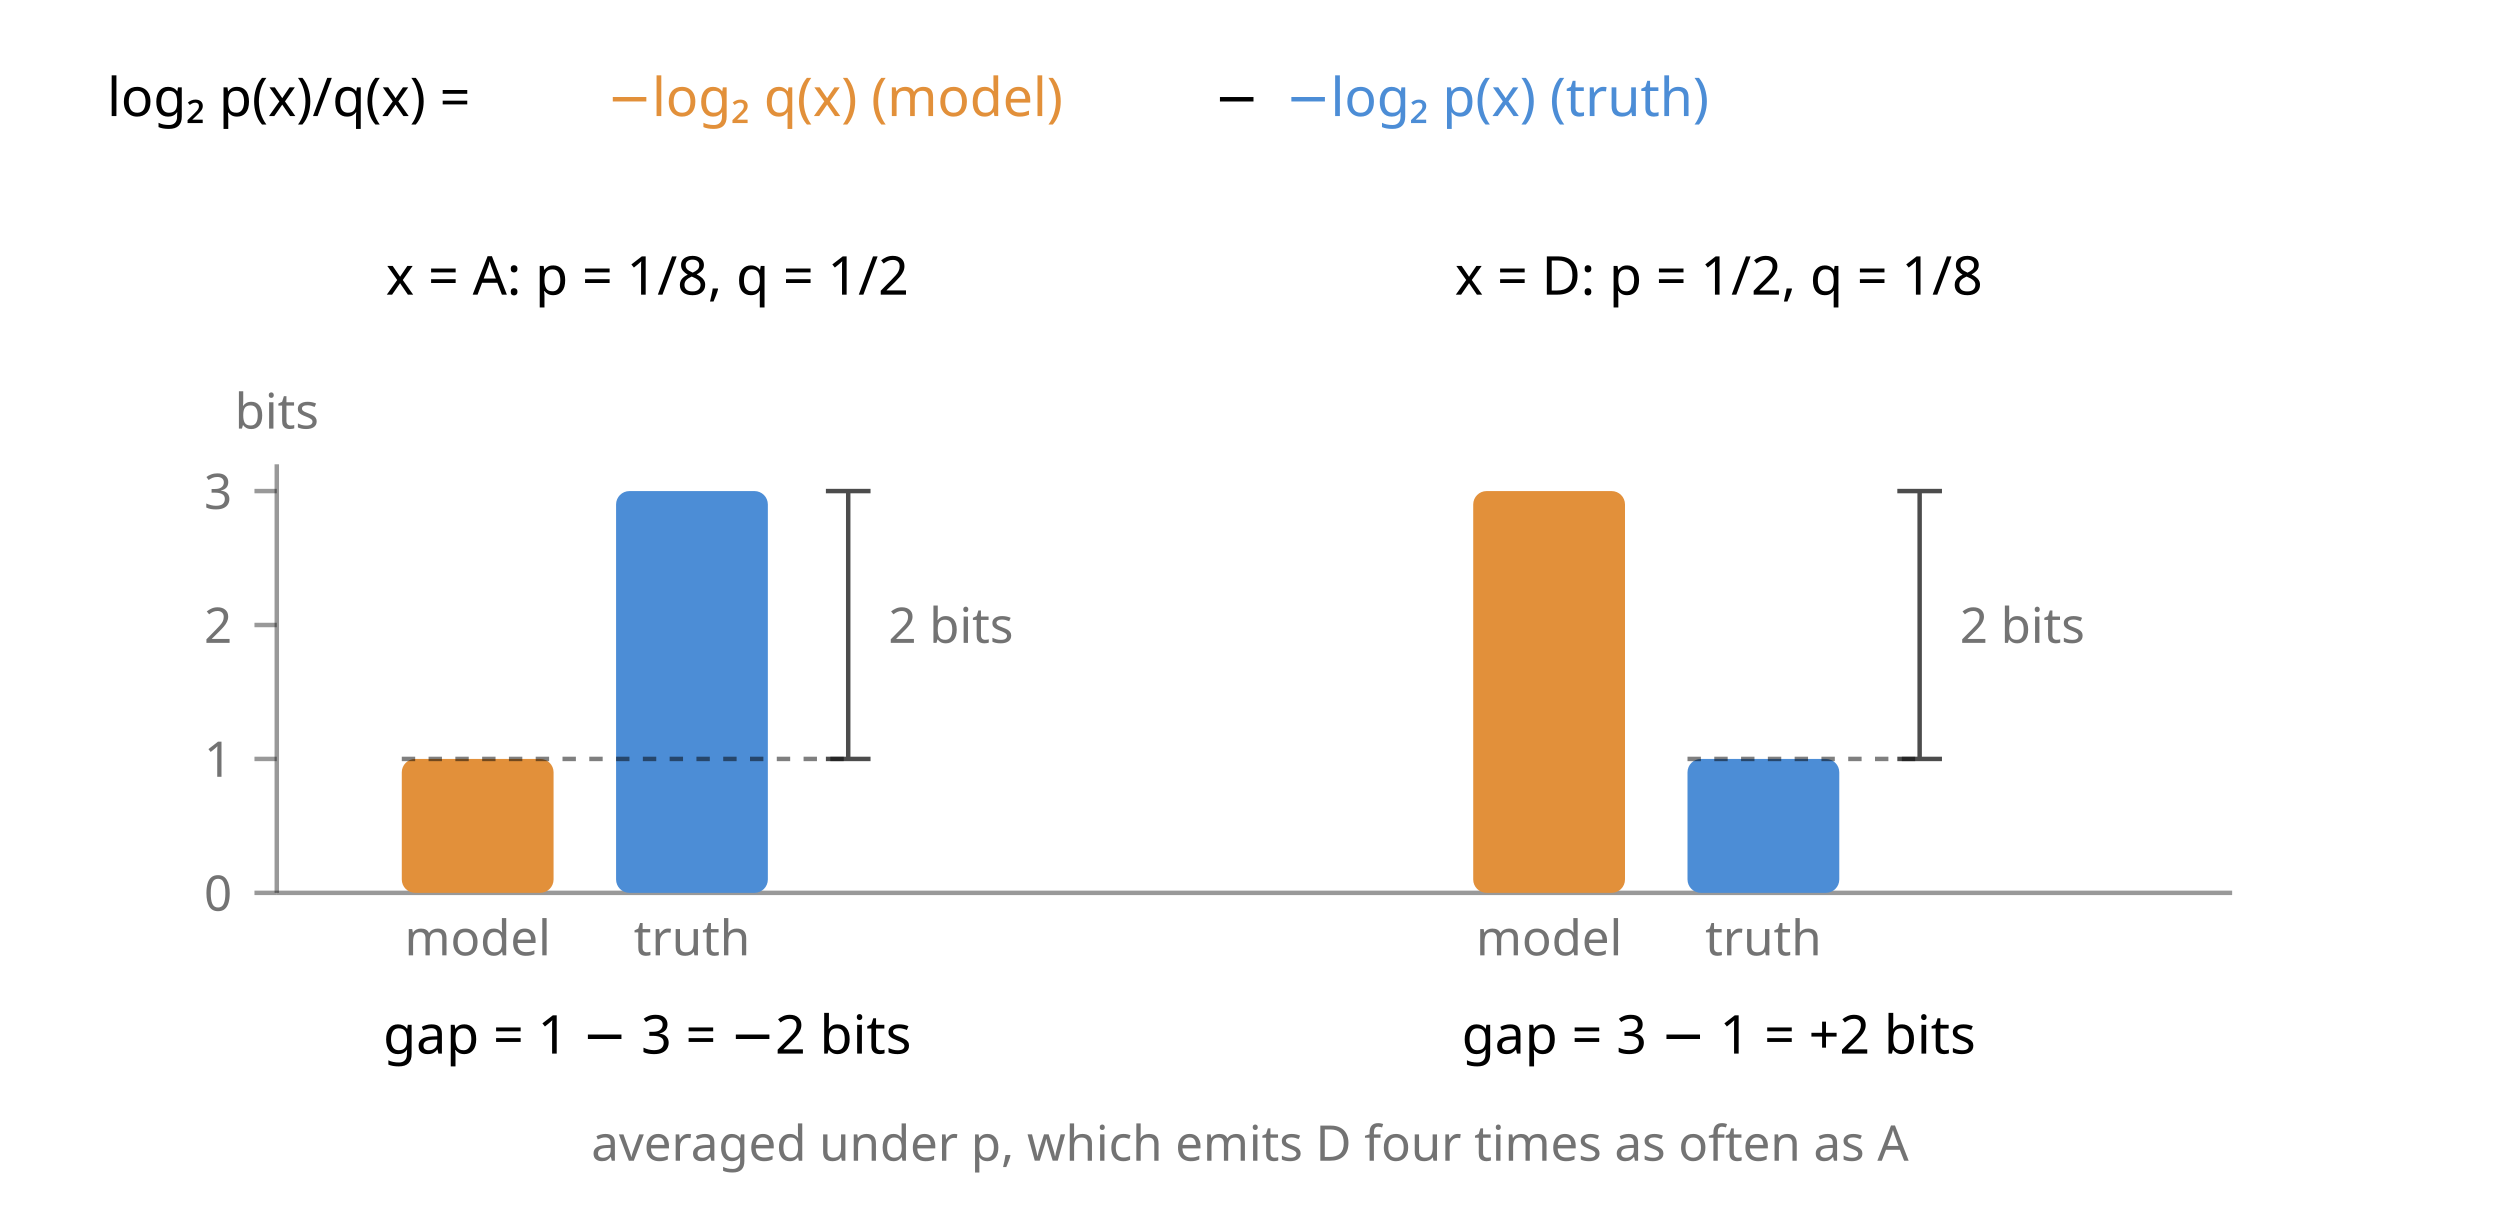
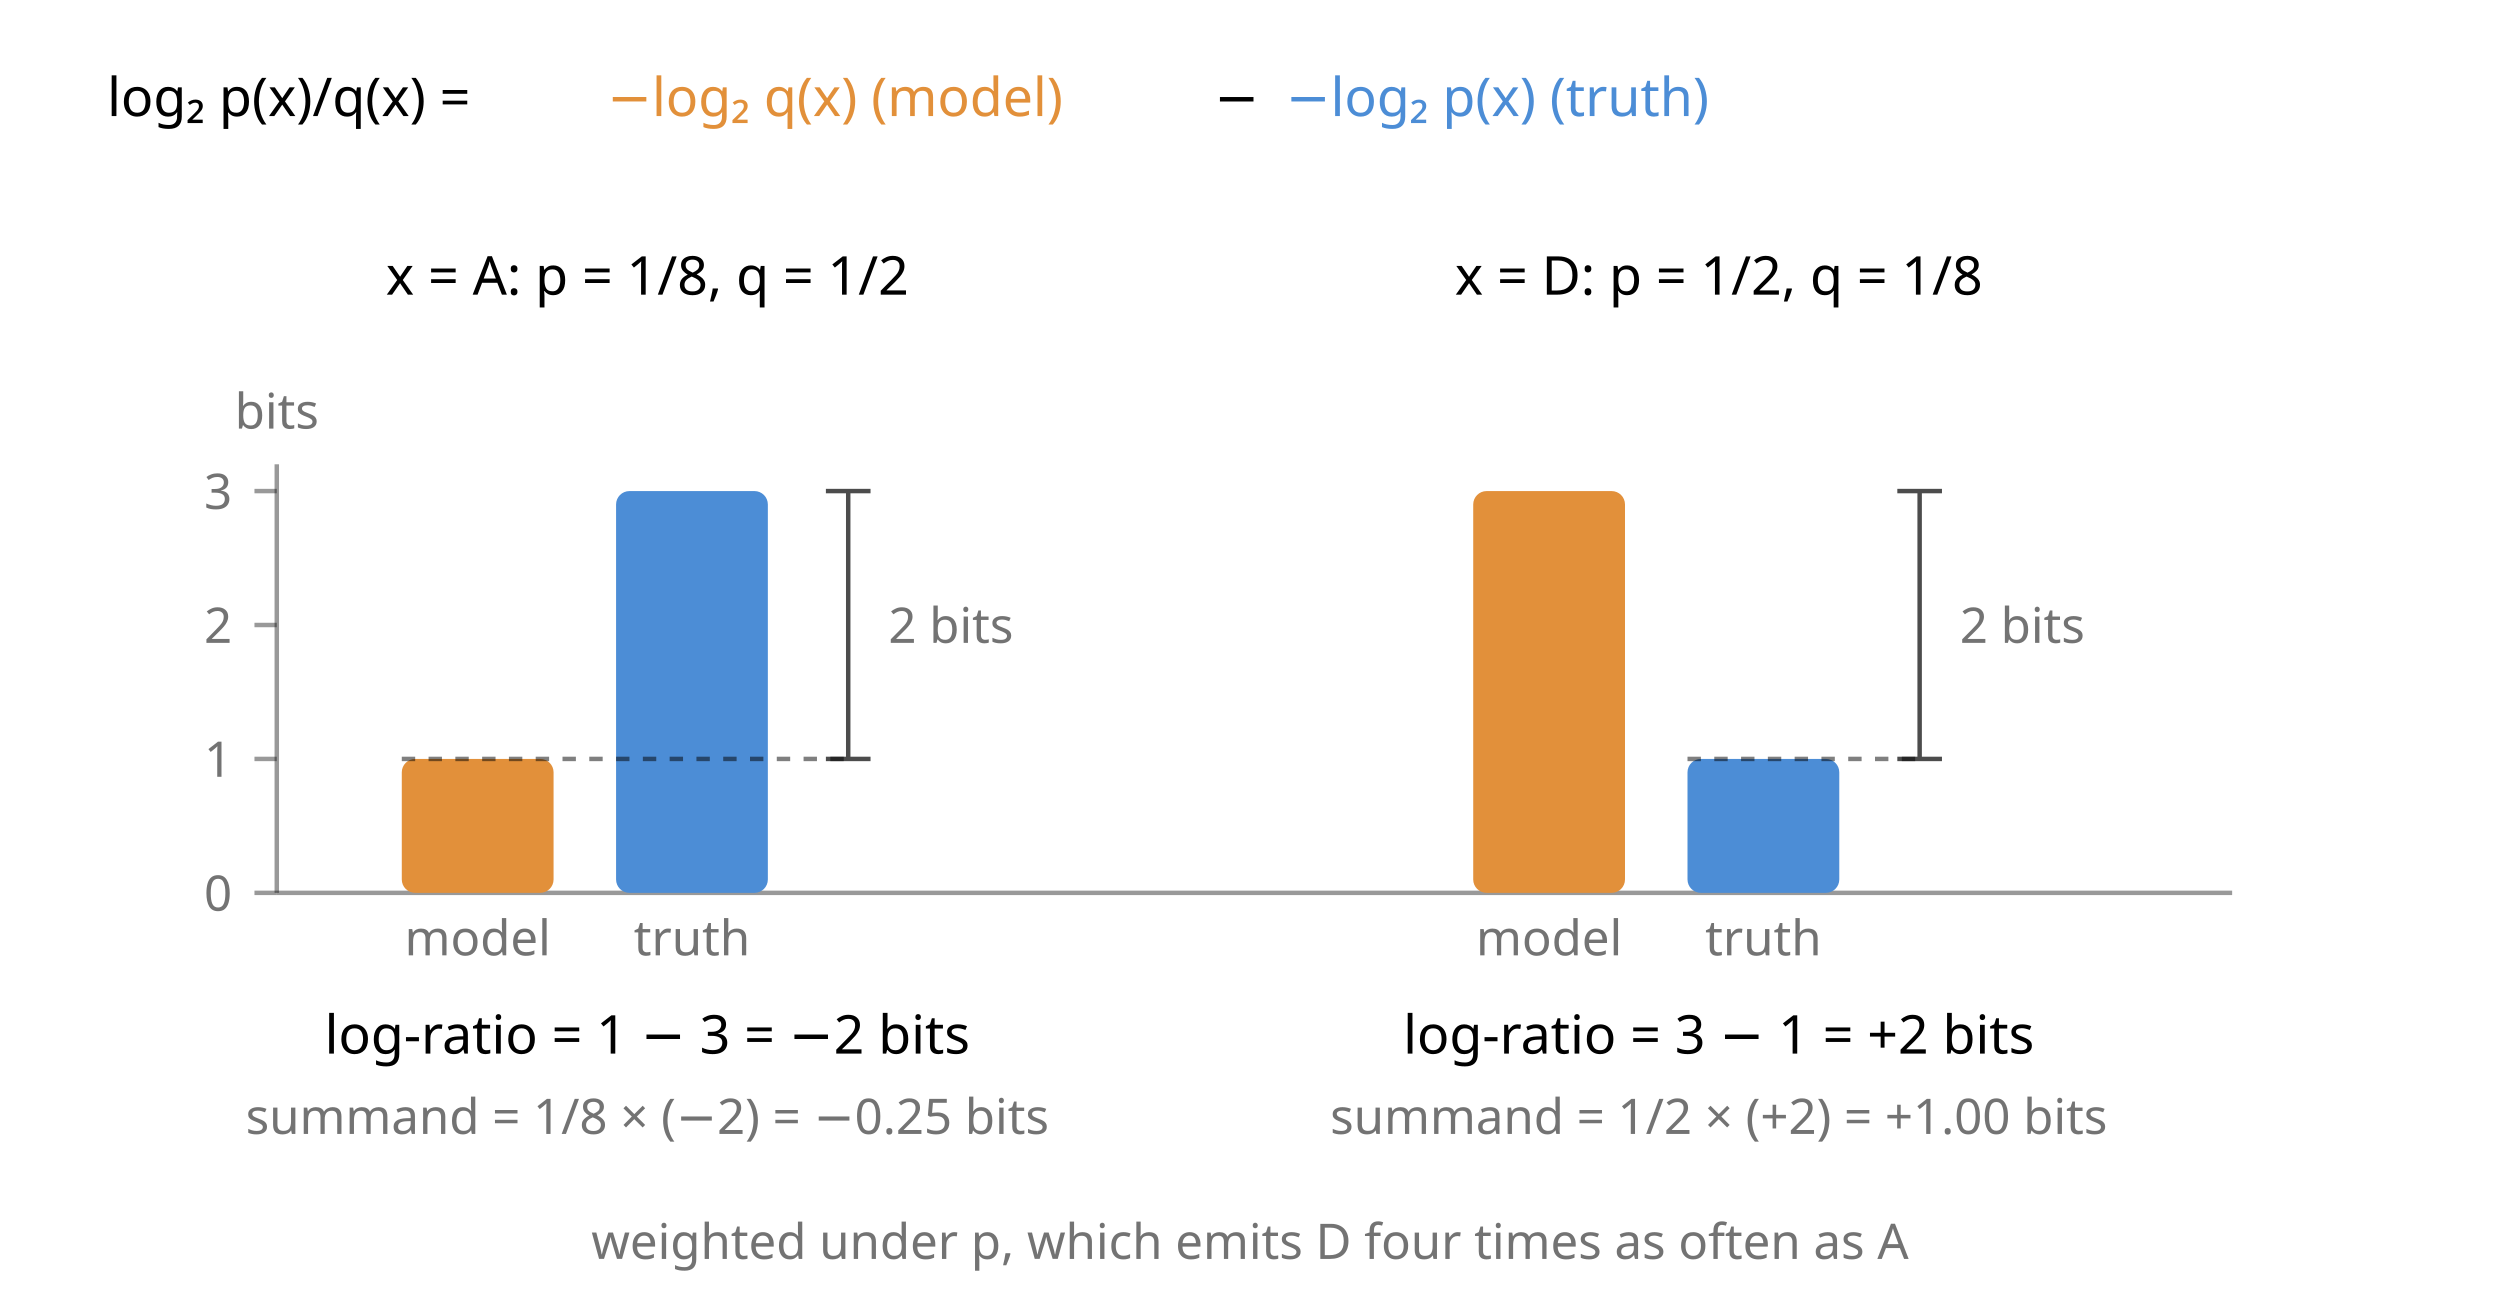
- <svg xmlns="http://www.w3.org/2000/svg" viewBox="0 0 560 270" font-family="system-ui, sans-serif">
+ <svg xmlns="http://www.w3.org/2000/svg" viewBox="0 0 560 292" font-family="system-ui, sans-serif">
  <style>
    .lbl { fill: currentColor; font-size: 12px; }
    .muted { fill: currentColor; opacity: 0.55; font-size: 11px; }
    .model { fill: #e2903a; }
    .truth { fill: #4c8dd6; }
  </style>
  <text class="lbl" x="24" y="26">log₂ p(x)/q(x)  =</text>
  <text x="136" y="26" font-size="12" fill="#e2903a">−log₂ q(x) (model)</text>
  <text class="lbl" x="272" y="26">−</text>
  <text x="288" y="26" font-size="12" fill="#4c8dd6">−log₂ p(x) (truth)</text>
  <text class="muted" x="62" y="96" text-anchor="middle">bits</text>
  <line x1="62" y1="104" x2="62" y2="200" stroke="currentColor" opacity="0.4" />
  <g stroke="currentColor" opacity="0.4">
    <line x1="57" y1="200" x2="62" y2="200" />
    <line x1="57" y1="170" x2="62" y2="170" />
    <line x1="57" y1="140" x2="62" y2="140" />
    <line x1="57" y1="110" x2="62" y2="110" />
  </g>
  <g class="muted" text-anchor="end">
    <text x="52" y="204">0</text>
    <text x="52" y="174">1</text>
    <text x="52" y="144">2</text>
    <text x="52" y="114">3</text>
  </g>
  <line x1="62" y1="200" x2="500" y2="200" stroke="currentColor" opacity="0.4" />
  <text class="lbl" x="145" y="66" text-anchor="middle">x = A:  p = 1/8, q = 1/2</text>
  <rect class="model" x="90" y="170" width="34" height="30" rx="3" />
  <rect class="truth" x="138" y="110" width="34" height="90" rx="3" />
  <line x1="90" y1="170" x2="190" y2="170" stroke="currentColor" stroke-dasharray="3 3" opacity="0.5" />
  <g stroke="currentColor" opacity="0.7">
    <line x1="190" y1="110" x2="190" y2="170" />
    <line x1="185" y1="110" x2="195" y2="110" />
    <line x1="185" y1="170" x2="195" y2="170" />
  </g>
  <text class="muted" x="199" y="144">2 bits</text>
  <text class="muted" x="107" y="214" text-anchor="middle">model</text>
  <text class="muted" x="155" y="214" text-anchor="middle">truth</text>
-   <text class="lbl" x="145" y="236" text-anchor="middle">gap = 1 − 3 = −2 bits</text>
+   <text class="lbl" x="145" y="236" text-anchor="middle">log-ratio = 1 − 3 = −2 bits</text>
+   <text class="muted" x="145" y="254" text-anchor="middle">summand = 1/8 × (−2) = −0.25 bits</text>
  <text class="lbl" x="385" y="66" text-anchor="middle">x = D:  p = 1/2, q = 1/8</text>
  <rect class="model" x="330" y="110" width="34" height="90" rx="3" />
  <rect class="truth" x="378" y="170" width="34" height="30" rx="3" />
  <line x1="378" y1="170" x2="430" y2="170" stroke="currentColor" stroke-dasharray="3 3" opacity="0.5" />
  <g stroke="currentColor" opacity="0.7">
    <line x1="430" y1="110" x2="430" y2="170" />
    <line x1="425" y1="110" x2="435" y2="110" />
    <line x1="425" y1="170" x2="435" y2="170" />
  </g>
  <text class="muted" x="439" y="144">2 bits</text>
  <text class="muted" x="347" y="214" text-anchor="middle">model</text>
  <text class="muted" x="395" y="214" text-anchor="middle">truth</text>
-   <text class="lbl" x="385" y="236" text-anchor="middle">gap = 3 − 1 = +2 bits</text>
-   <text class="muted" x="280" y="260" text-anchor="middle">averaged under p, which emits D four times as often as A</text>
+   <text class="lbl" x="385" y="236" text-anchor="middle">log-ratio = 3 − 1 = +2 bits</text>
+   <text class="muted" x="385" y="254" text-anchor="middle">summand = 1/2 × (+2) = +1.00 bits</text>
+   <text class="muted" x="280" y="282" text-anchor="middle">weighted under p, which emits D four times as often as A</text>
</svg>
